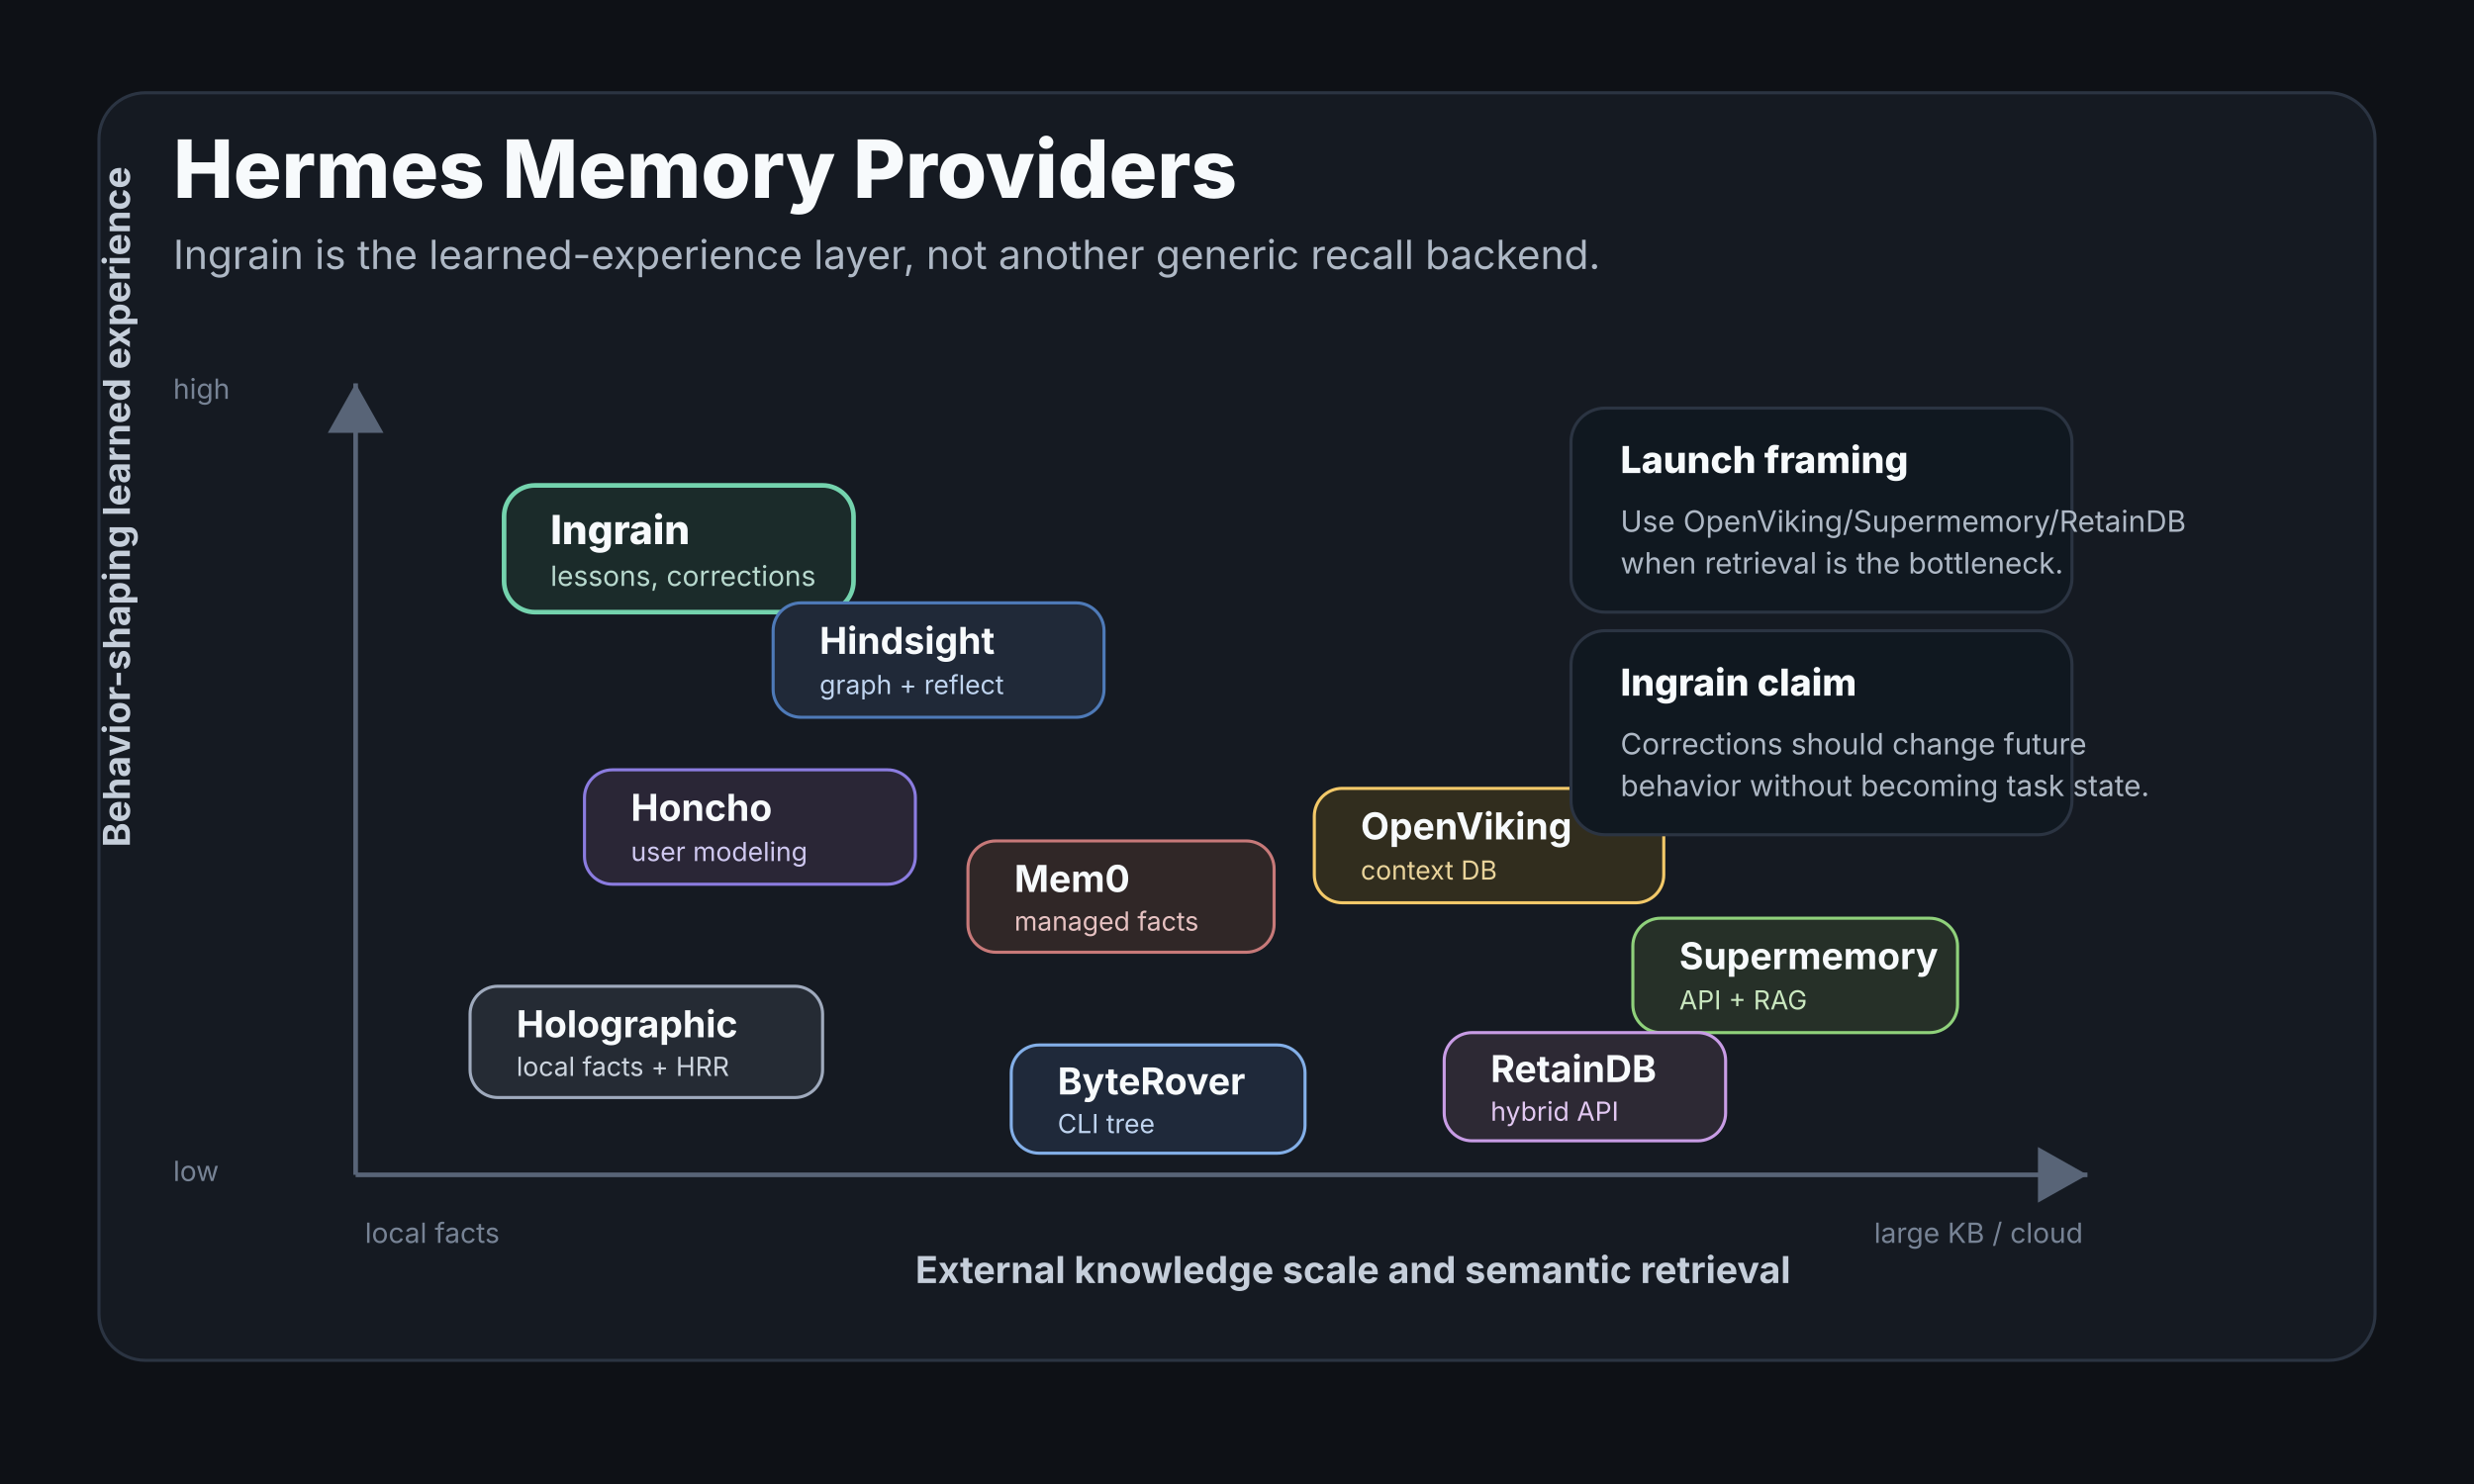
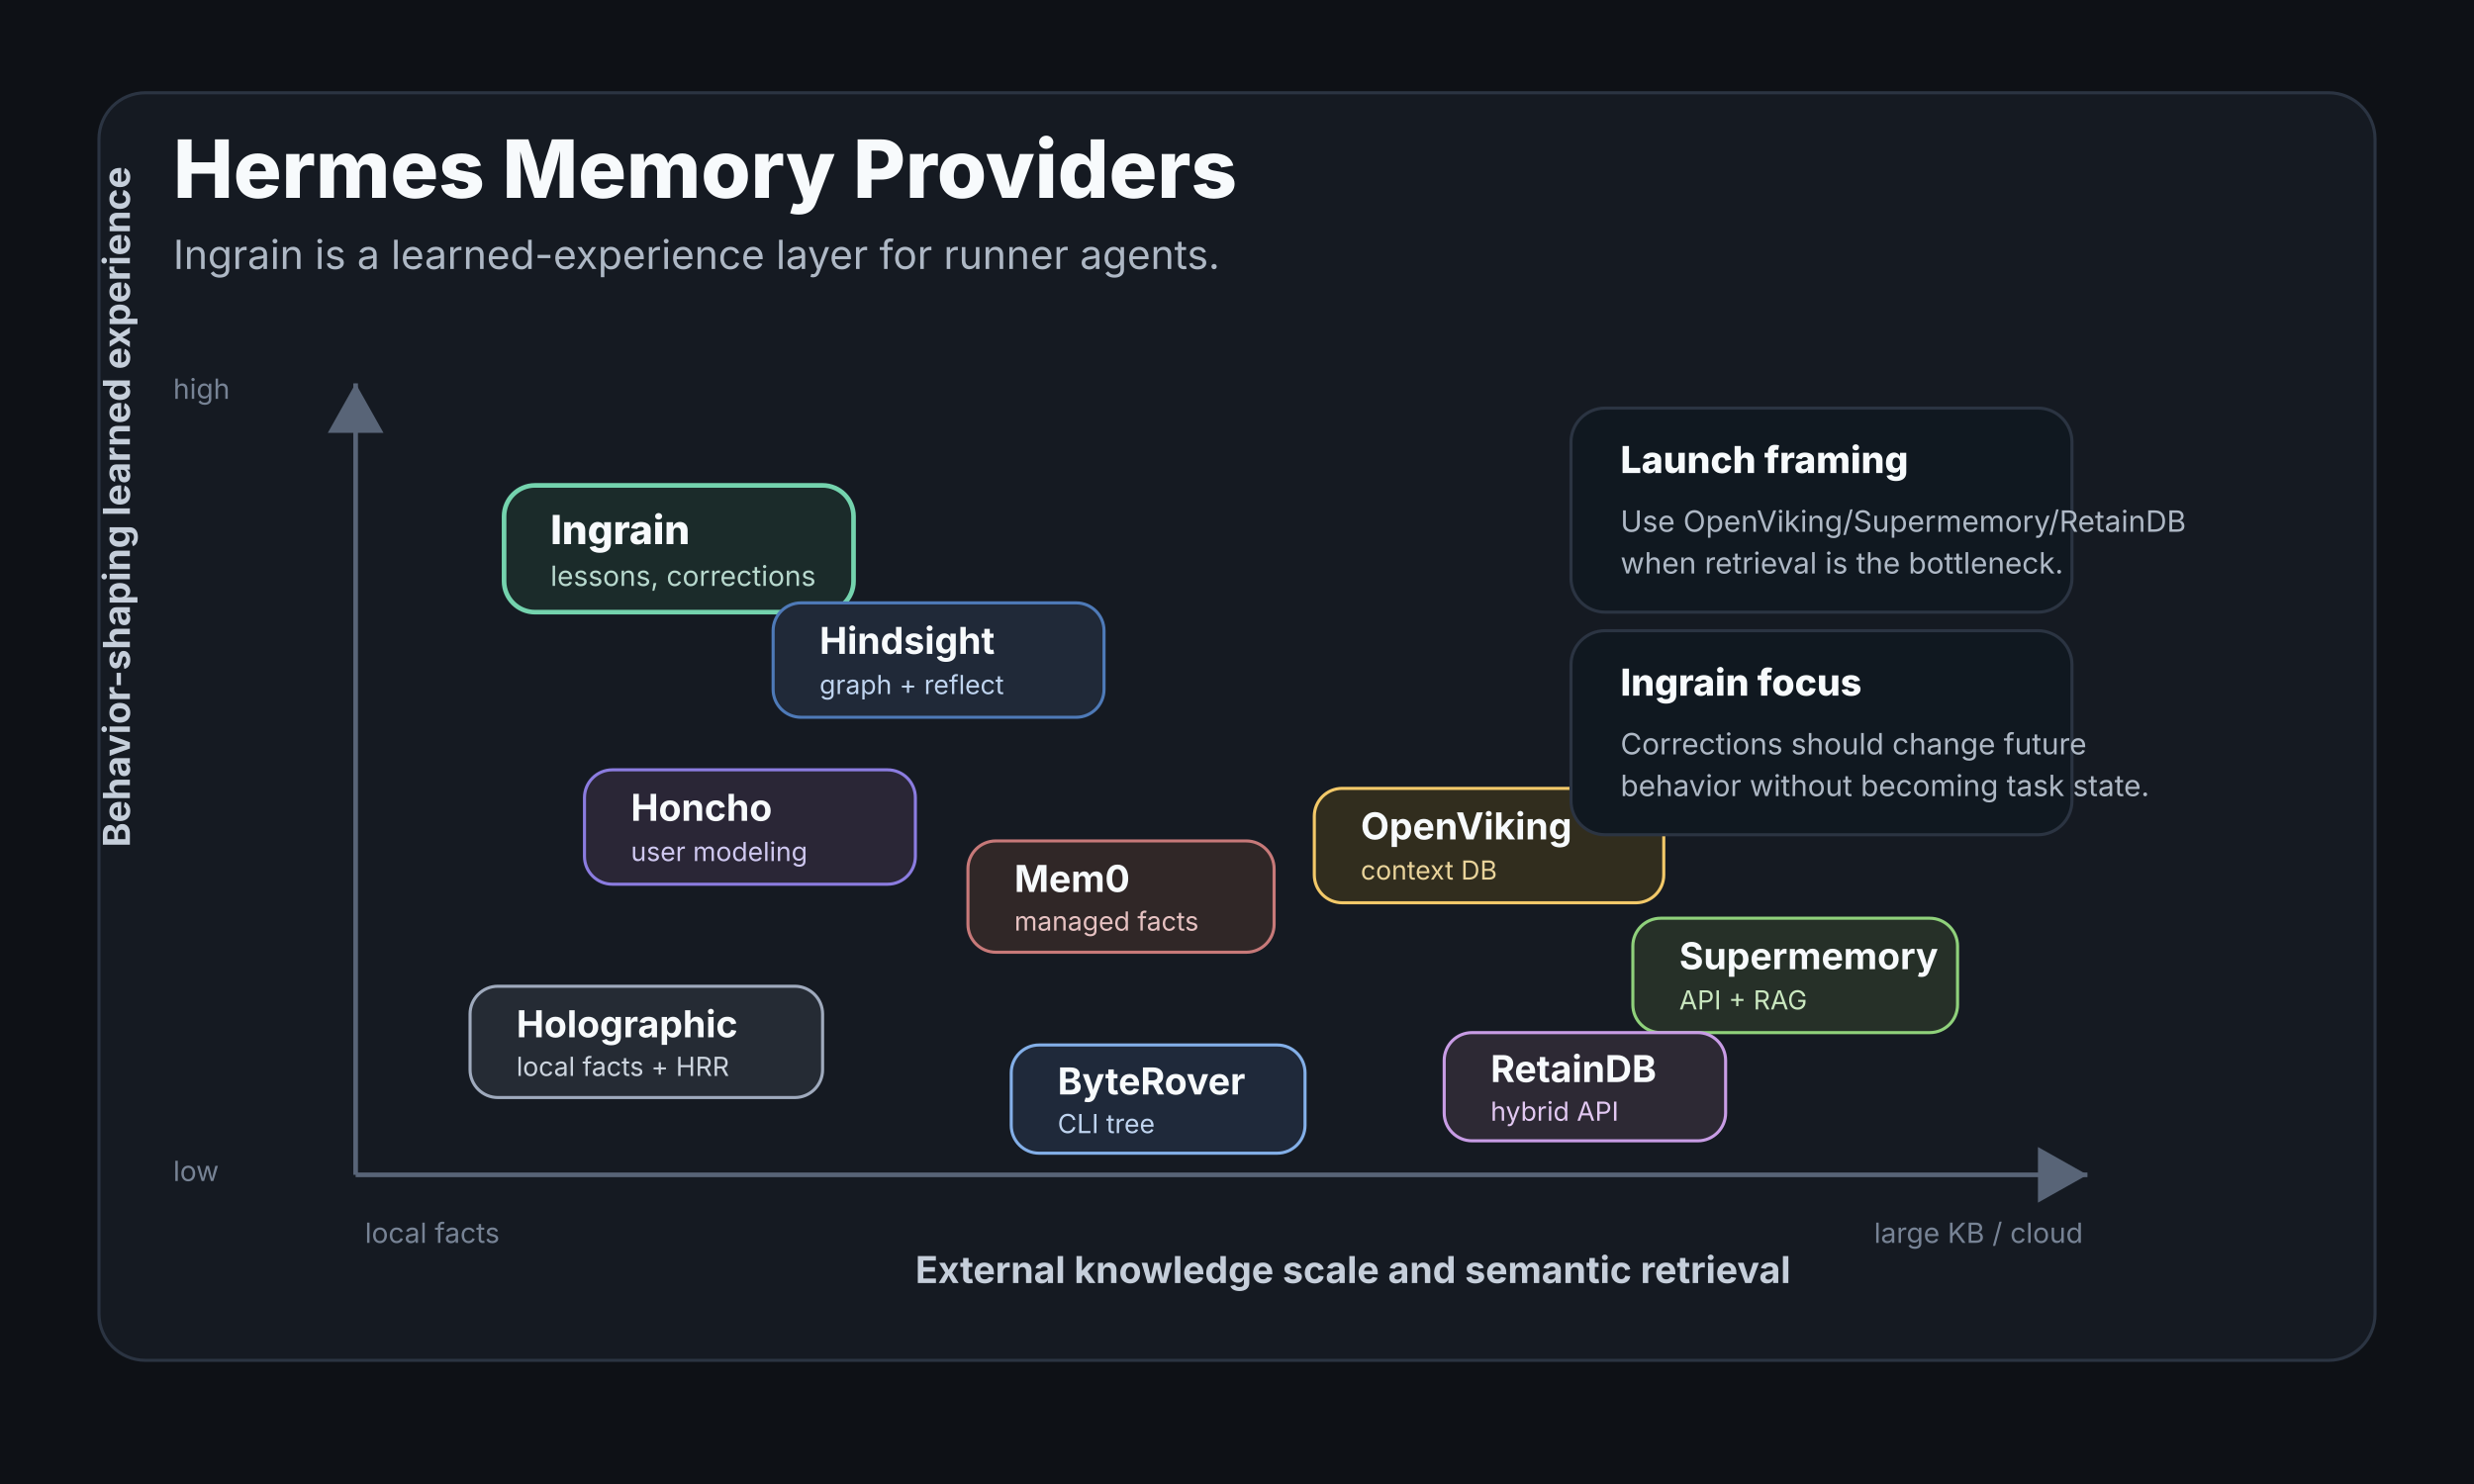
<svg xmlns="http://www.w3.org/2000/svg" width="1600" height="960" viewBox="0 0 1600 960" fill="none" role="img" aria-labelledby="title desc">
  <rect width="1600" height="960" fill="#0E1116" />
  <rect x="64" y="60" width="1472" height="820" rx="30" fill="#151A22" stroke="#2B3442" stroke-width="2" />
  <text x="112" y="128" fill="#F7FAFC" font-family="Inter, Arial, sans-serif" font-size="52" font-weight="760">Hermes Memory Providers</text>
-   <text x="112" y="174" fill="#AEB8C5" font-family="Inter, Arial, sans-serif" font-size="26">Ingrain is the learned-experience layer, not another generic recall backend.</text>
+   <text x="112" y="174" fill="#AEB8C5" font-family="Inter, Arial, sans-serif" font-size="26">Ingrain is a learned-experience layer for runner agents.</text>
  <line x1="230" y1="760" x2="1350" y2="760" stroke="#586477" stroke-width="3" />
  <line x1="230" y1="760" x2="230" y2="248" stroke="#586477" stroke-width="3" />
  <path d="M1350 760L1318 742V778L1350 760Z" fill="#586477" />
  <path d="M230 248L212 280H248L230 248Z" fill="#586477" />
  <text x="592" y="830" fill="#C5CEDA" font-family="Inter, Arial, sans-serif" font-size="24" font-weight="650">External knowledge scale and semantic retrieval</text>
  <text x="84" y="548" fill="#C5CEDA" font-family="Inter, Arial, sans-serif" font-size="24" font-weight="650" transform="rotate(-90 84 548)">Behavior-shaping learned experience</text>
  <text x="236" y="804" fill="#778395" font-family="Inter, Arial, sans-serif" font-size="18">local facts</text>
  <text x="1212" y="804" fill="#778395" font-family="Inter, Arial, sans-serif" font-size="18">large KB / cloud</text>
  <text x="112" y="258" fill="#778395" font-family="Inter, Arial, sans-serif" font-size="18">high</text>
  <text x="112" y="764" fill="#778395" font-family="Inter, Arial, sans-serif" font-size="18">low</text>
  <rect x="326" y="314" width="226" height="82" rx="20" fill="#1B2B2A" stroke="#74D3AE" stroke-width="3" />
  <text x="356" y="352" fill="#F7FAFC" font-family="Inter, Arial, sans-serif" font-size="26" font-weight="760">Ingrain</text>
  <text x="356" y="379" fill="#B8D9CE" font-family="Inter, Arial, sans-serif" font-size="18">lessons, corrections</text>
  <rect x="500" y="390" width="214" height="74" rx="18" fill="#202938" stroke="#4E7AB8" stroke-width="2" />
  <text x="530" y="423" fill="#F7FAFC" font-family="Inter, Arial, sans-serif" font-size="24" font-weight="700">Hindsight</text>
  <text x="530" y="449" fill="#BFD4EF" font-family="Inter, Arial, sans-serif" font-size="17">graph + reflect</text>
  <rect x="378" y="498" width="214" height="74" rx="18" fill="#2A2636" stroke="#8B7CE0" stroke-width="2" />
  <text x="408" y="531" fill="#F7FAFC" font-family="Inter, Arial, sans-serif" font-size="24" font-weight="700">Honcho</text>
  <text x="408" y="557" fill="#CFC8F0" font-family="Inter, Arial, sans-serif" font-size="17">user modeling</text>
  <rect x="626" y="544" width="198" height="72" rx="18" fill="#302727" stroke="#C77979" stroke-width="2" />
  <text x="656" y="577" fill="#F7FAFC" font-family="Inter, Arial, sans-serif" font-size="24" font-weight="700">Mem0</text>
  <text x="656" y="602" fill="#E7C2C2" font-family="Inter, Arial, sans-serif" font-size="17">managed facts</text>
  <rect x="850" y="510" width="226" height="74" rx="18" fill="#312D1E" stroke="#F3C969" stroke-width="2" />
  <text x="880" y="543" fill="#F7FAFC" font-family="Inter, Arial, sans-serif" font-size="24" font-weight="700">OpenViking</text>
  <text x="880" y="569" fill="#EAD49B" font-family="Inter, Arial, sans-serif" font-size="17">context DB</text>
  <rect x="1056" y="594" width="210" height="74" rx="18" fill="#263028" stroke="#8FD17B" stroke-width="2" />
  <text x="1086" y="627" fill="#F7FAFC" font-family="Inter, Arial, sans-serif" font-size="24" font-weight="700">Supermemory</text>
  <text x="1086" y="653" fill="#CAE8C0" font-family="Inter, Arial, sans-serif" font-size="17">API + RAG</text>
  <rect x="934" y="668" width="182" height="70" rx="18" fill="#2D2934" stroke="#C89CE5" stroke-width="2" />
  <text x="964" y="700" fill="#F7FAFC" font-family="Inter, Arial, sans-serif" font-size="24" font-weight="700">RetainDB</text>
  <text x="964" y="725" fill="#E2C8F2" font-family="Inter, Arial, sans-serif" font-size="17">hybrid API</text>
  <rect x="654" y="676" width="190" height="70" rx="18" fill="#1F293A" stroke="#83AFE8" stroke-width="2" />
  <text x="684" y="708" fill="#F7FAFC" font-family="Inter, Arial, sans-serif" font-size="24" font-weight="700">ByteRover</text>
  <text x="684" y="733" fill="#BFD4EF" font-family="Inter, Arial, sans-serif" font-size="17">CLI tree</text>
  <rect x="304" y="638" width="228" height="72" rx="18" fill="#252B34" stroke="#9FAABD" stroke-width="2" />
  <text x="334" y="671" fill="#F7FAFC" font-family="Inter, Arial, sans-serif" font-size="24" font-weight="700">Holographic</text>
  <text x="334" y="696" fill="#CCD4DE" font-family="Inter, Arial, sans-serif" font-size="17">local facts + HRR</text>
  <rect x="1016" y="264" width="324" height="132" rx="22" fill="#101820" stroke="#2B3442" stroke-width="2" />
  <text x="1048" y="306" fill="#F7FAFC" font-family="Inter, Arial, sans-serif" font-size="24" font-weight="760">Launch framing</text>
  <text x="1048" y="344" fill="#AEB8C5" font-family="Inter, Arial, sans-serif" font-size="19">Use OpenViking/Supermemory/RetainDB</text>
  <text x="1048" y="371" fill="#AEB8C5" font-family="Inter, Arial, sans-serif" font-size="19">when retrieval is the bottleneck.</text>
  <rect x="1016" y="408" width="324" height="132" rx="22" fill="#101820" stroke="#2B3442" stroke-width="2" />
-   <text x="1048" y="450" fill="#F7FAFC" font-family="Inter, Arial, sans-serif" font-size="24" font-weight="760">Ingrain claim</text>
+   <text x="1048" y="450" fill="#F7FAFC" font-family="Inter, Arial, sans-serif" font-size="24" font-weight="760">Ingrain focus</text>
  <text x="1048" y="488" fill="#AEB8C5" font-family="Inter, Arial, sans-serif" font-size="19">Corrections should change future</text>
  <text x="1048" y="515" fill="#AEB8C5" font-family="Inter, Arial, sans-serif" font-size="19">behavior without becoming task state.</text>
</svg>
